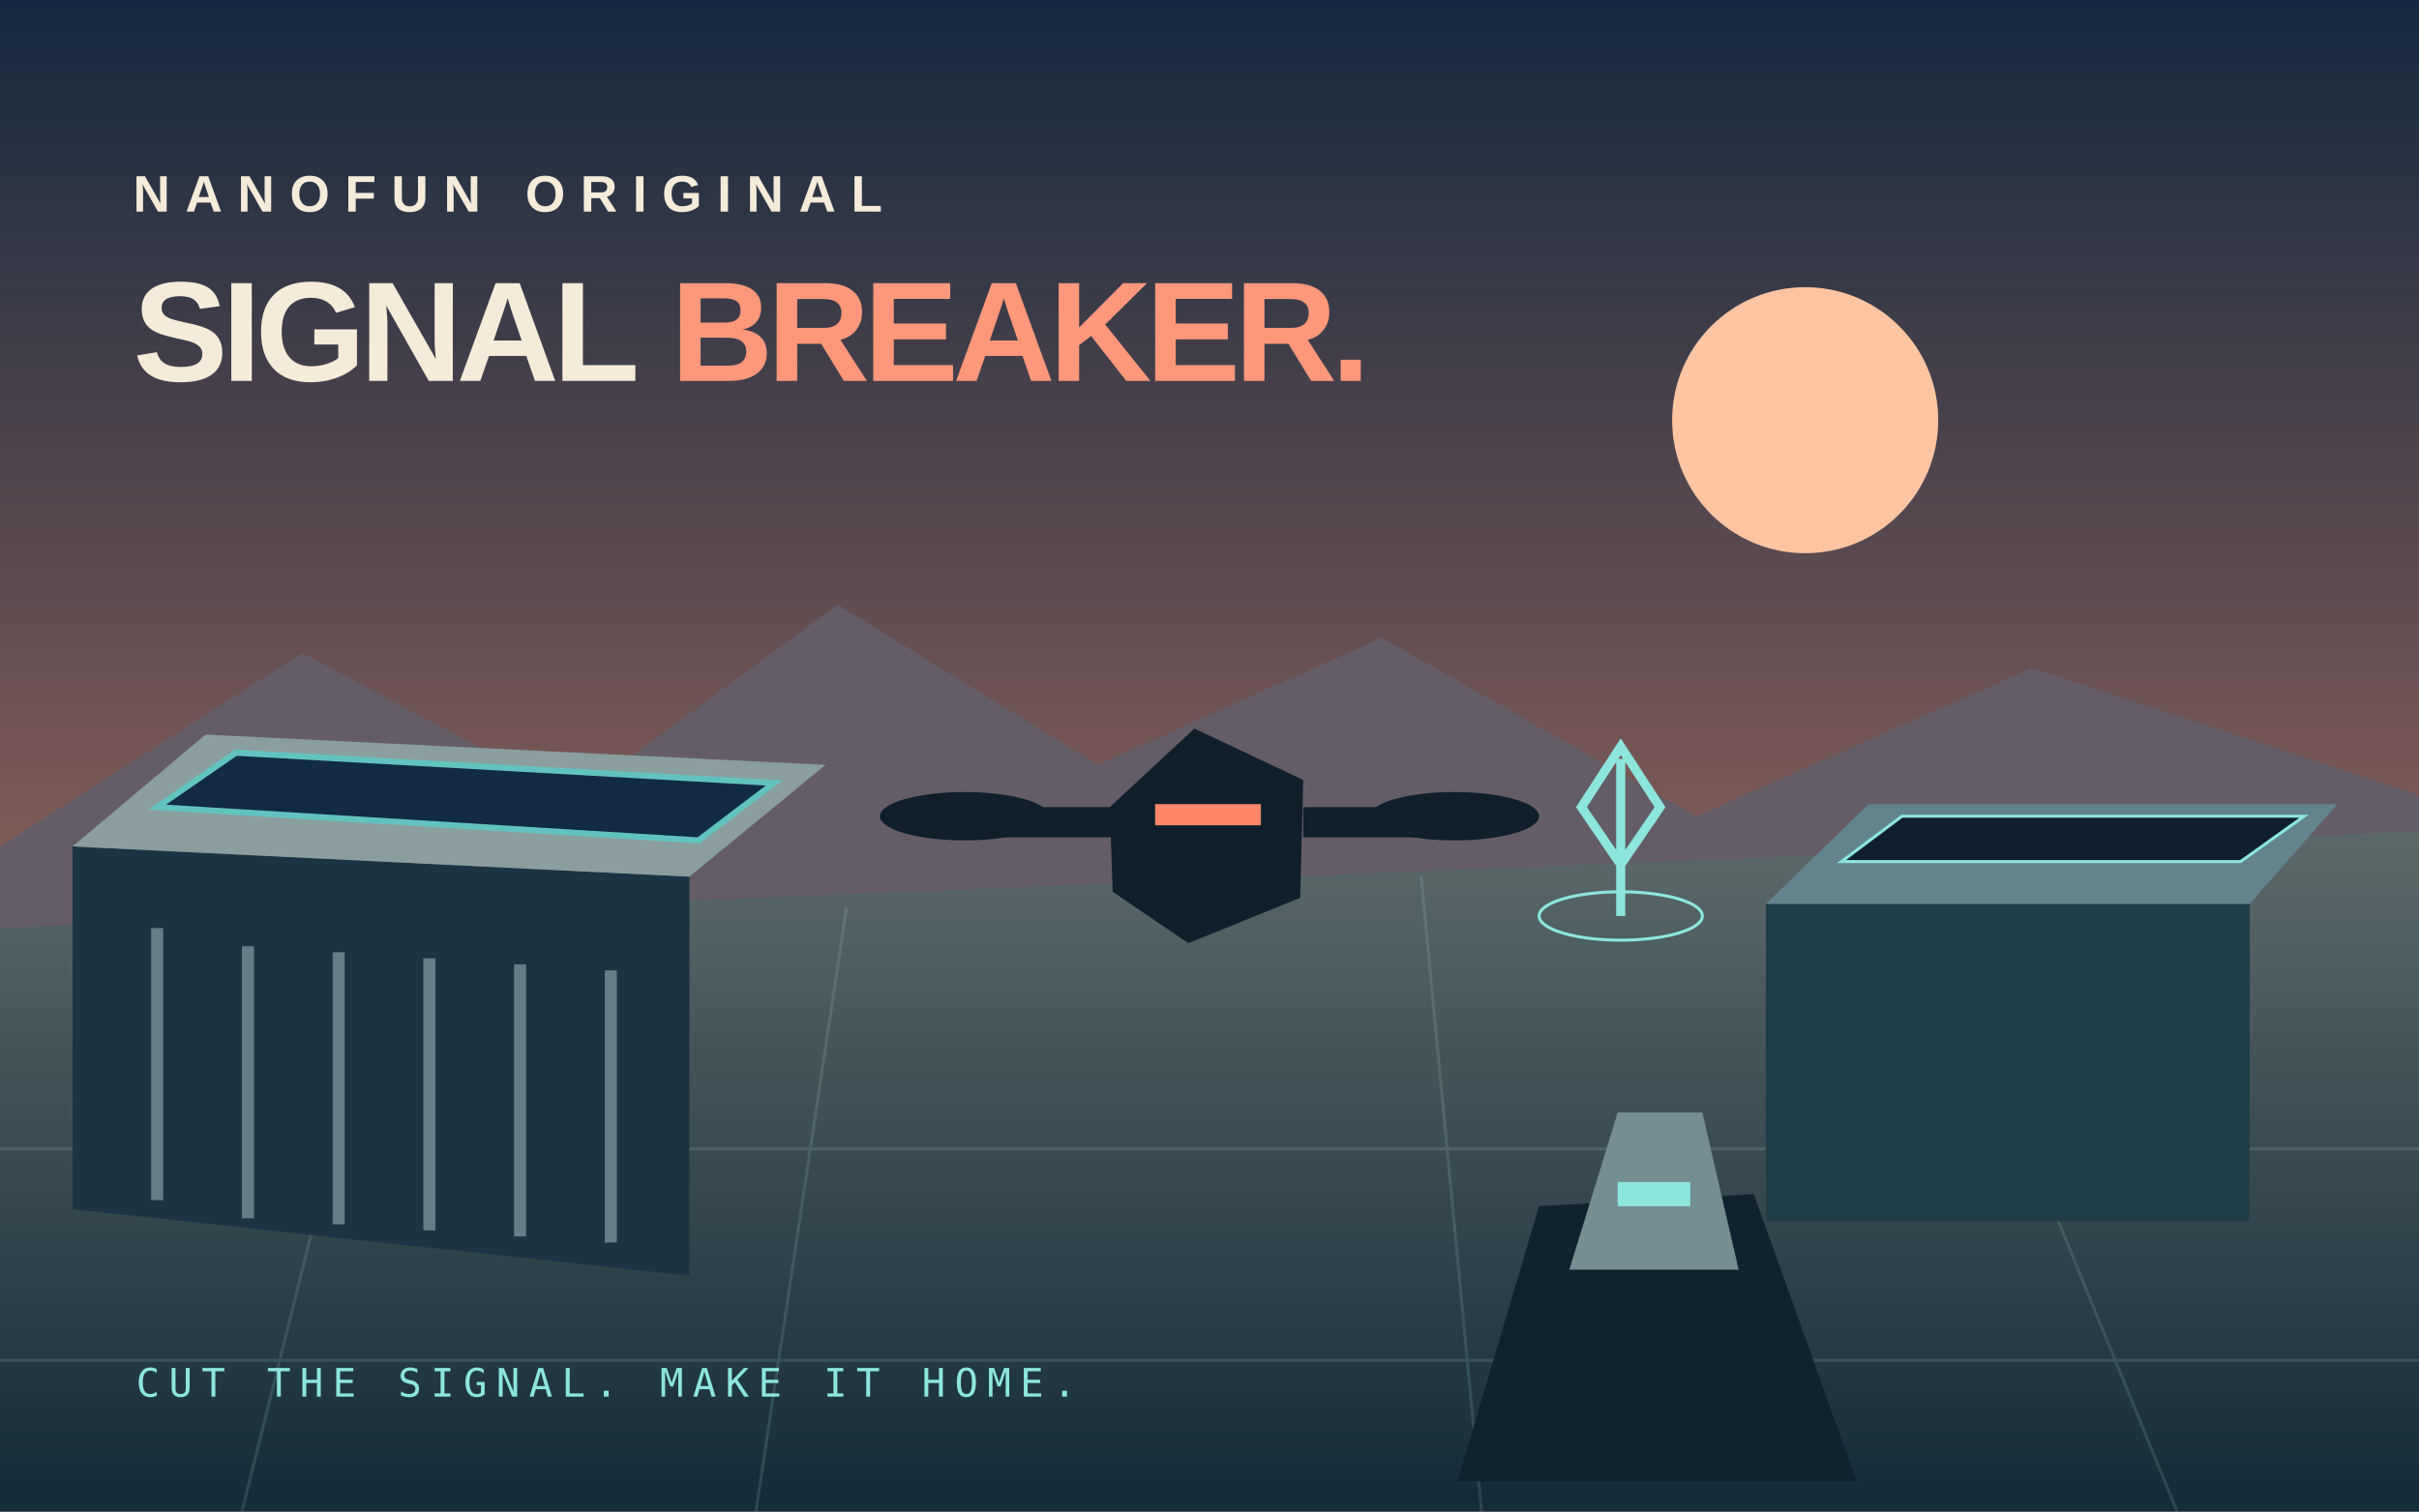
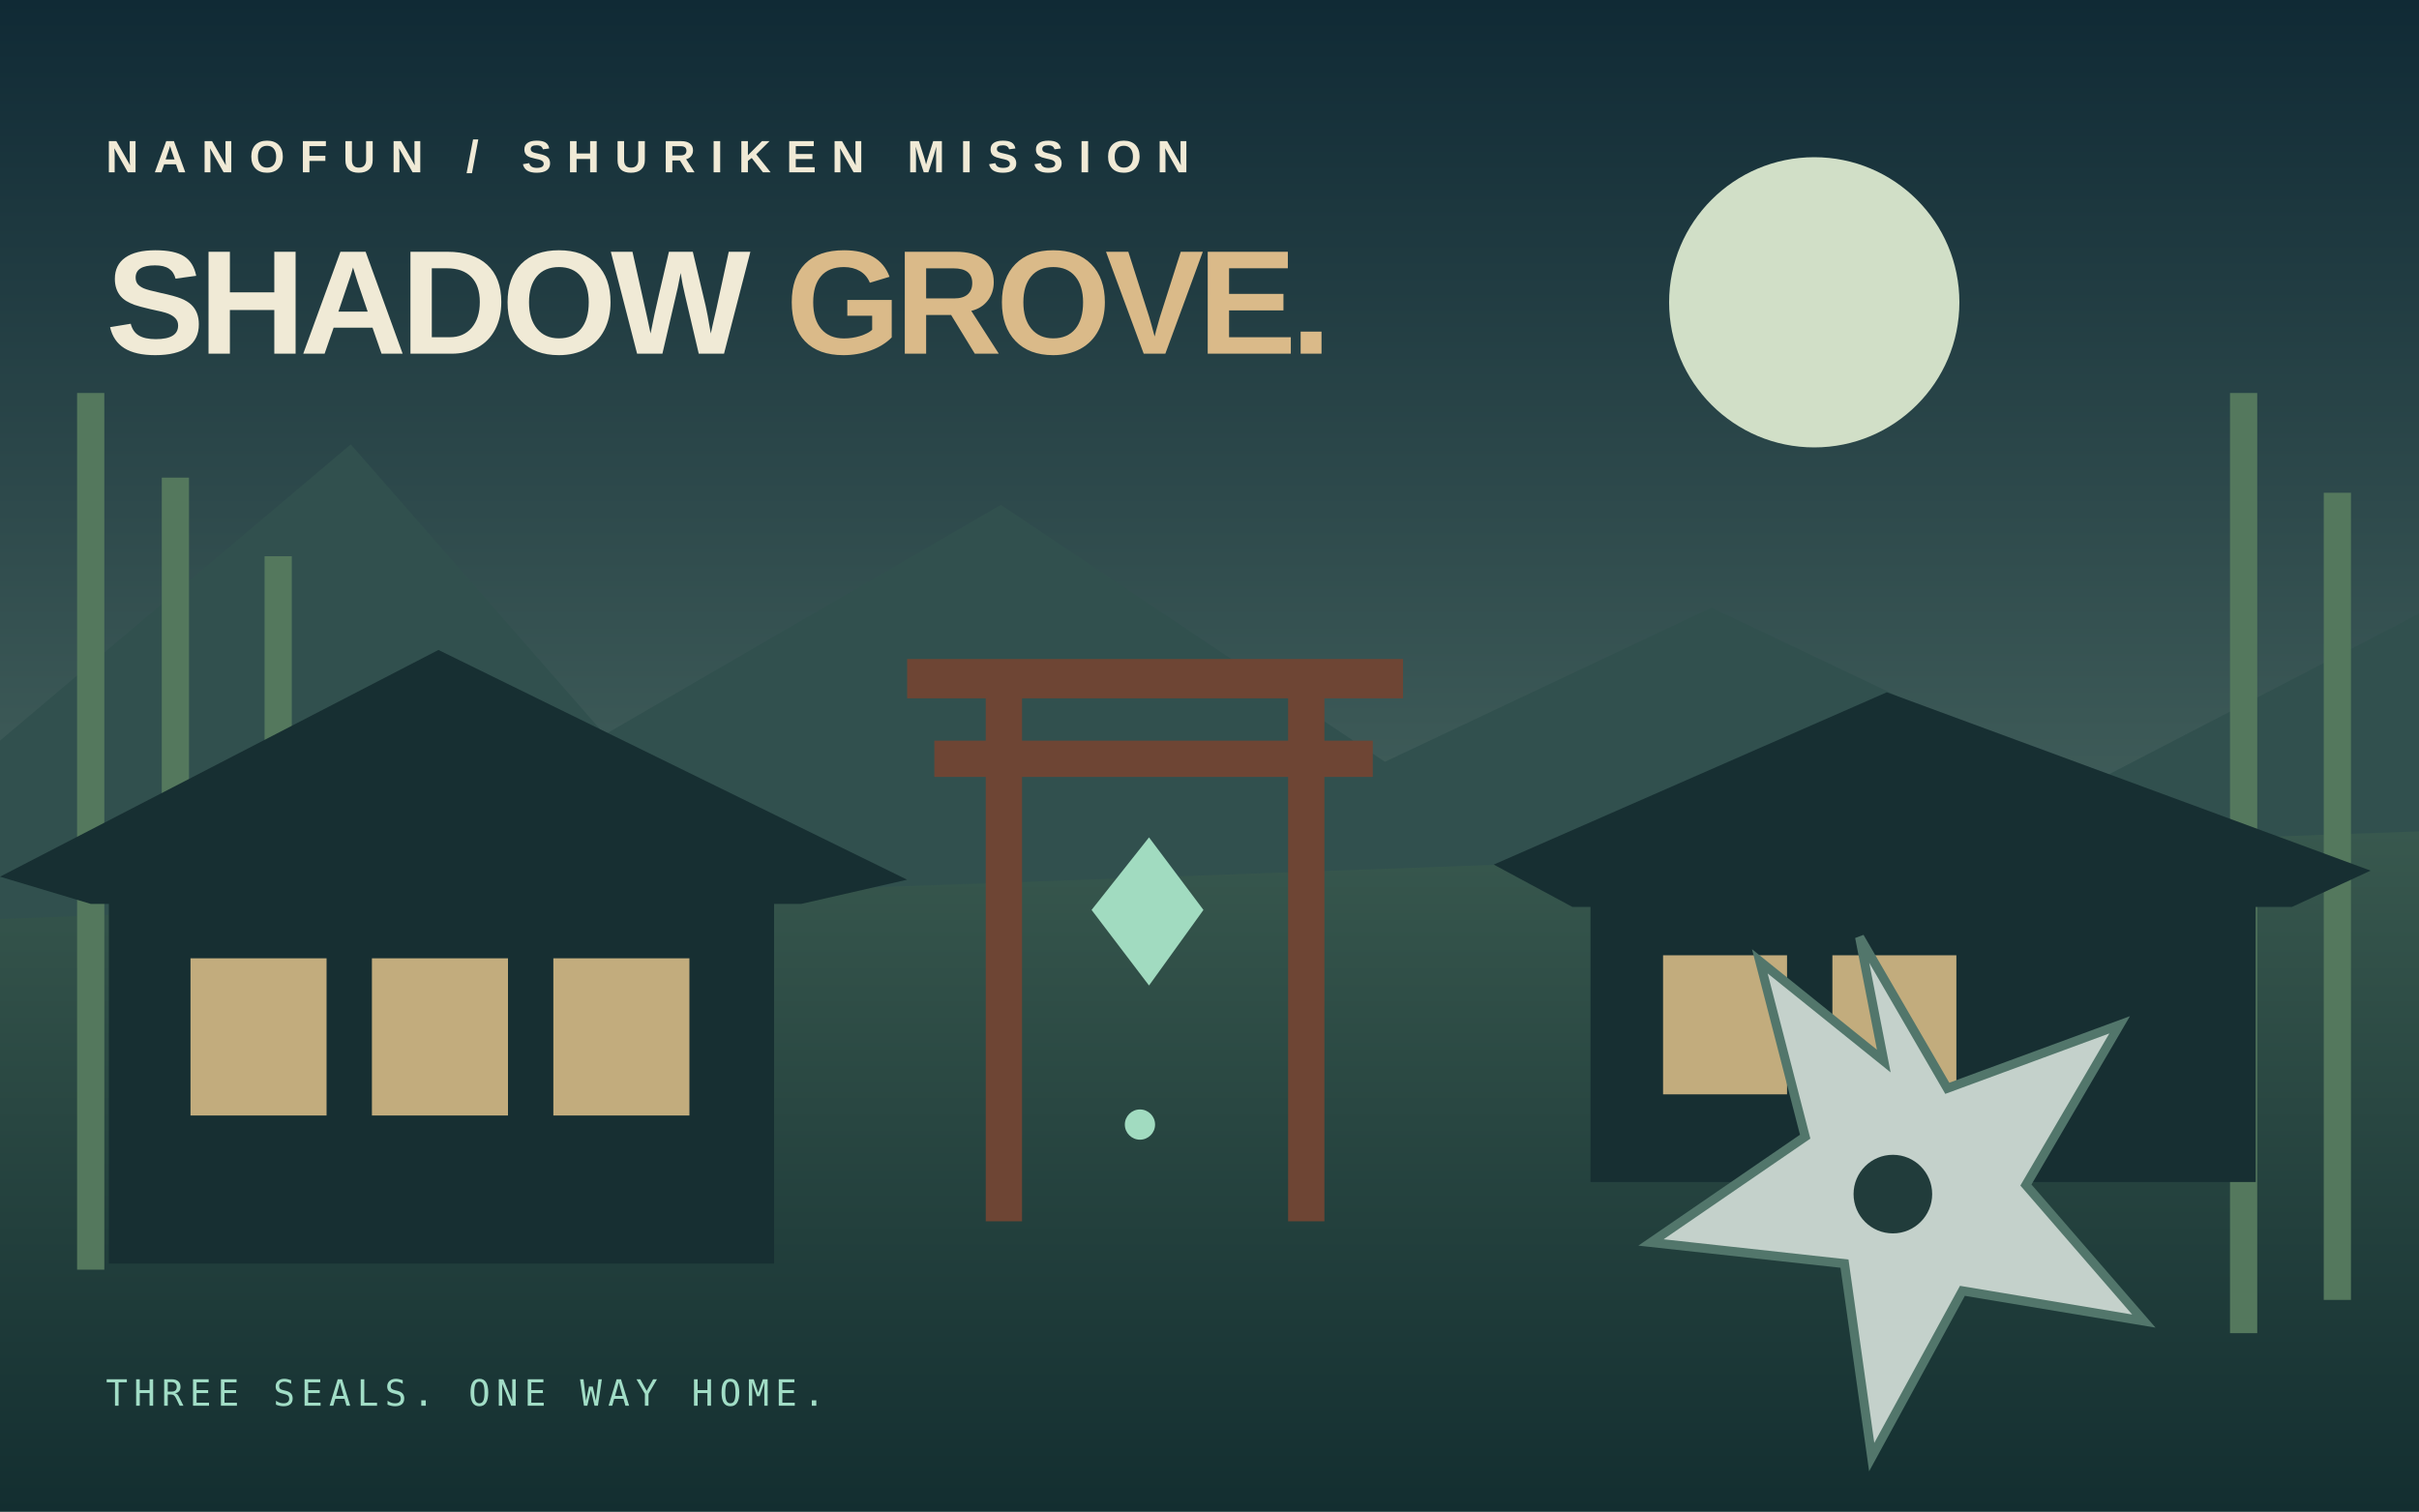
<svg xmlns="http://www.w3.org/2000/svg" width="800" height="500" viewBox="0 0 800 500">
  <defs>
-     <linearGradient id="s" x2="0" y2="1">
-       <stop stop-color="#14293f" />
-       <stop offset="1" stop-color="#d5826b" />
+     <linearGradient id="sky" x2="0" y2="1">
+       <stop stop-color="#102a35" />
+       <stop offset="1" stop-color="#698979" />
    </linearGradient>
-     <linearGradient id="g" x2="0" y2="1">
-       <stop stop-color="#5c696a" />
-       <stop offset="1" stop-color="#122b38" />
+     <linearGradient id="fog" x2="0" y2="1">
+       <stop stop-color="#38584e" />
+       <stop offset="1" stop-color="#132e30" />
    </linearGradient>
  </defs>
-   <path fill="url(#s)" d="M0 0h800v500H0z" />
-   <circle cx="597" cy="139" r="44" fill="#ffc5a2" />
-   <path d="M0 280 100 216 190 264 277 200 363 253 457 211 561 270 672 221 800 263V500H0" fill="#645d67" />
-   <path d="M0 307 800 275V500H0" fill="url(#g)" />
-   <g stroke="#b1ded8" opacity=".15">
-     <path d="M0 380h800M0 450h800M130 300 80 500M280 300 250 500M470 290 490 500M630 280 720 500" />
+   <path d="M0 0h800v500H0z" fill="url(#sky)" />
+   <circle cx="600" cy="100" r="48" fill="#d1dfc7" />
+   <path d="M0 245 116 147 200 243 331 167 458 252 566 201 690 260 800 203V500H0" fill="#31504e" />
+   <path d="M0 304 800 275V500H0" fill="url(#fog)" />
+   <g stroke="#54785d" stroke-width="9">
+     <path d="M30 420V130m28 286V158m34 228V184m650 257V130m31 300V163" />
  </g>
-   <path fill="#1a3444" d="m24 280 204 10v132L24 400z" />
-   <path fill="#8a9e9f" d="m24 280 44-37 205 10-45 37z" />
-   <path fill="#122b41" stroke="#62c3be" stroke-width="2" d="m52 267 179 11 25-19-178-10z" />
-   <g stroke="#647d87" stroke-width="4">
-     <path d="m52 307 0 90m30-84 0 90m30-88 0 90m30-88 0 90m30-88 0 90m30-88 0 90" />
+   <g fill="#172f32">
+     <path d="m0 290 145-75 155 76-35 8H30z" />
+     <path d="M36 298h220v120H36z" />
+     <path d="m494 286 130-57 160 59-26 12H520z" />
+     <path d="M526 298h220v93H526z" />
  </g>
-   <path fill="#203c48" d="M584 299h160v105H584z" />
-   <path fill="#63848d" d="m584 299 34-33h155l-29 33z" />
-   <path fill="#101f30" stroke="#8de6de" d="m609 285 20-15h133l-21 15z" />
-   <g fill="#101f2b">
-     <path d="m367 267 28-26 36 17-1 39-37 15-25-17z" />
-     <path d="M323 267h45v10h-45zm108 0h49v10h-49z" />
-     <ellipse cx="319" cy="270" rx="28" ry="8" />
-     <ellipse cx="481" cy="270" rx="28" ry="8" />
+   <g fill="#c2ac7d">
+     <path d="M63 317h45v52H63zm60 0h45v52h-45zm60 0h45v52h-45zm367-1h41v46h-41zm56 0h41v46h-41z" />
  </g>
-   <path d="M382 266h35v7h-35" fill="#ff8669" />
-   <g fill="none" stroke="#8de6de">
-     <ellipse cx="536" cy="303" rx="27" ry="8" />
-     <path d="M536 303v-52m-13 16 13-20 13 20-13 19z" stroke-width="3" />
+   <g fill="#6e4534">
+     <path d="M326 227h12v177h-12zm100 0h12v177h-12z" />
+     <path d="M309 245h145v12H309zm-9-27h164v13H300z" />
  </g>
-   <path d="m482 490 27-91 71-4 34 95" fill="#0e2230" />
-   <path d="m519 420 16-52h28l12 52z" fill="#748e92" />
-   <path d="M535 391h24v8h-24" fill="#8de6de" />
-   <g fill="#f4ebd9" font-family="Arial,sans-serif" font-weight="900">
-     <text x="44" y="70" font-size="17" letter-spacing="5">NANOFUN ORIGINAL</text>
-     <text x="44" y="126" font-size="47" letter-spacing="-2">SIGNAL <tspan fill="#ff987b">BREAKER.</tspan>
+   <g fill="#a1dbc0">
+     <path d="m380 277 18 24-18 25-19-25z" />
+     <circle cx="377" cy="372" r="5" />
+   </g>
+   <path d="m615 310 29 50 57-21-31 53 39 45-60-10-30 55-9-64-64-7 51-35-15-58 41 33z" fill="#c4d1cb" stroke="#52766b" stroke-width="3" />
+   <circle cx="626" cy="395" r="13" fill="#213c3b" />
+   <g font-family="Arial,sans-serif" font-weight="900" fill="#f0ead6">
+     <text x="35" y="57" font-size="15" letter-spacing="5">NANOFUN / SHURIKEN MISSION</text>
+     <text x="35" y="117" font-size="49" letter-spacing="-2">SHADOW <tspan fill="#daba89">GROVE.</tspan>
    </text>
  </g>
-   <text x="45" y="462" font-family="monospace" font-size="13" fill="#8de6de" letter-spacing="3">CUT THE SIGNAL. MAKE IT HOME.</text>
+   <text x="35" y="465" font-family="monospace" fill="#a1ddc6" letter-spacing="2" font-size="12">THREE SEALS. ONE WAY HOME.</text>
</svg>
